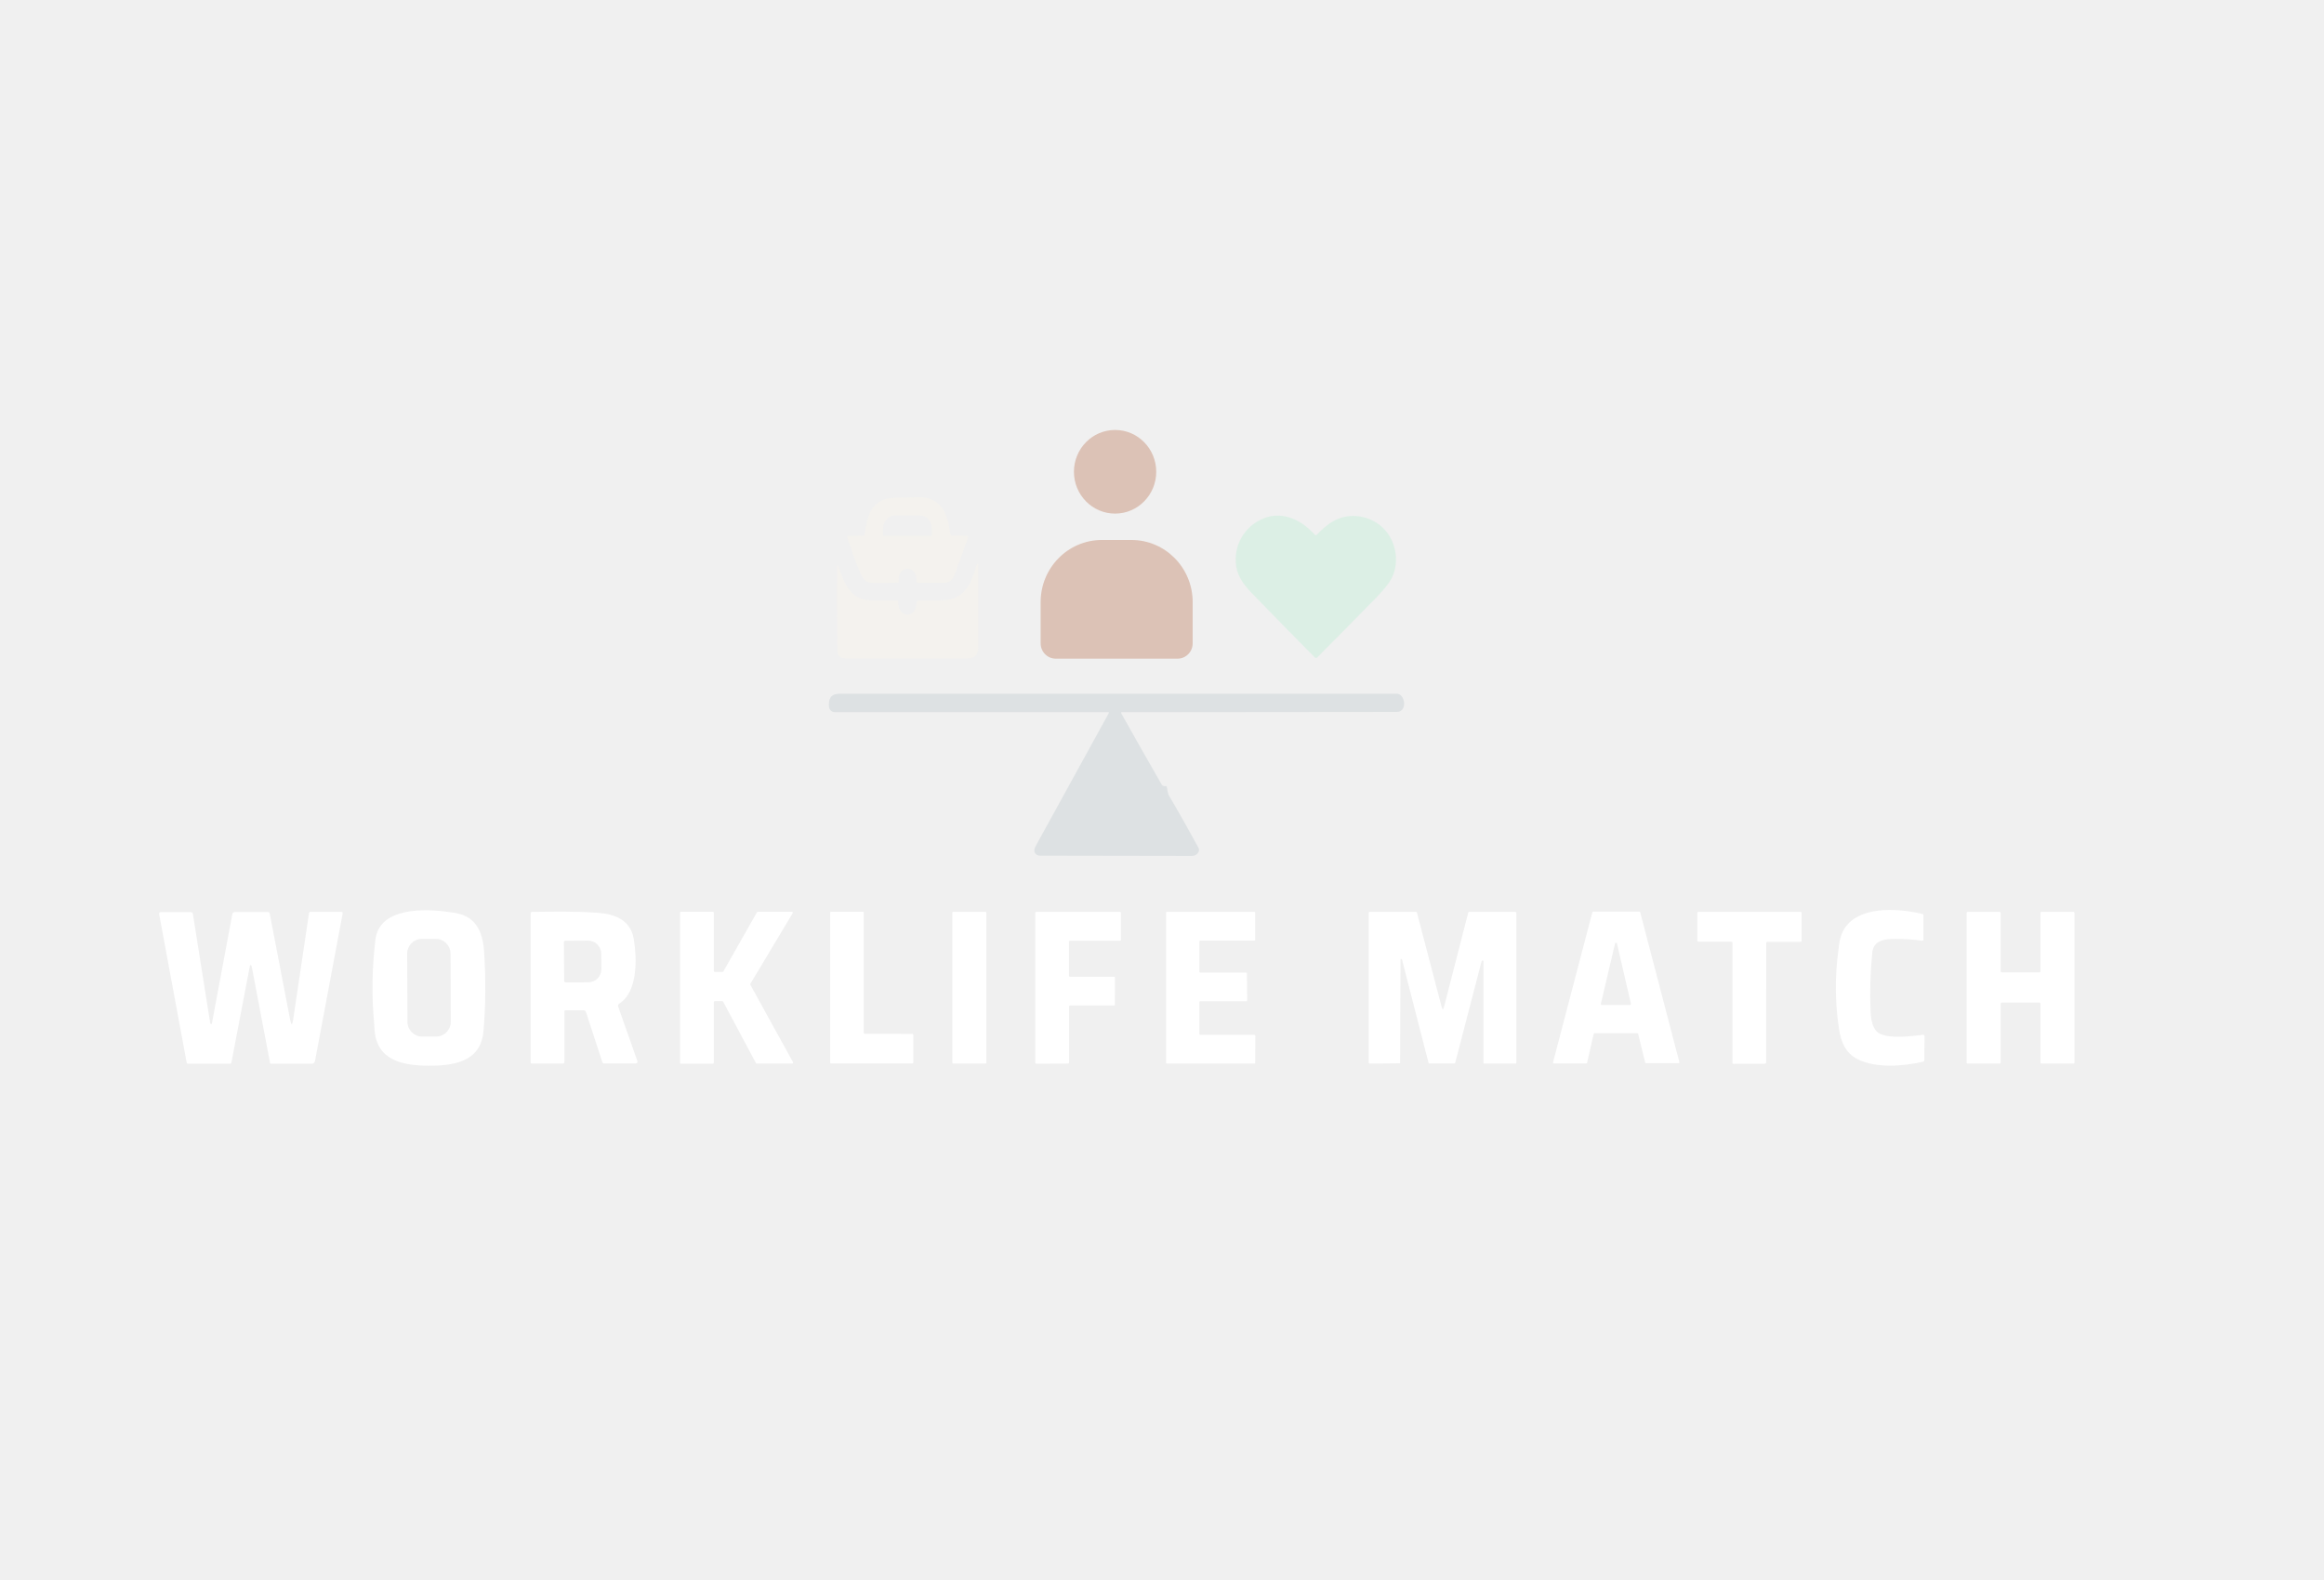
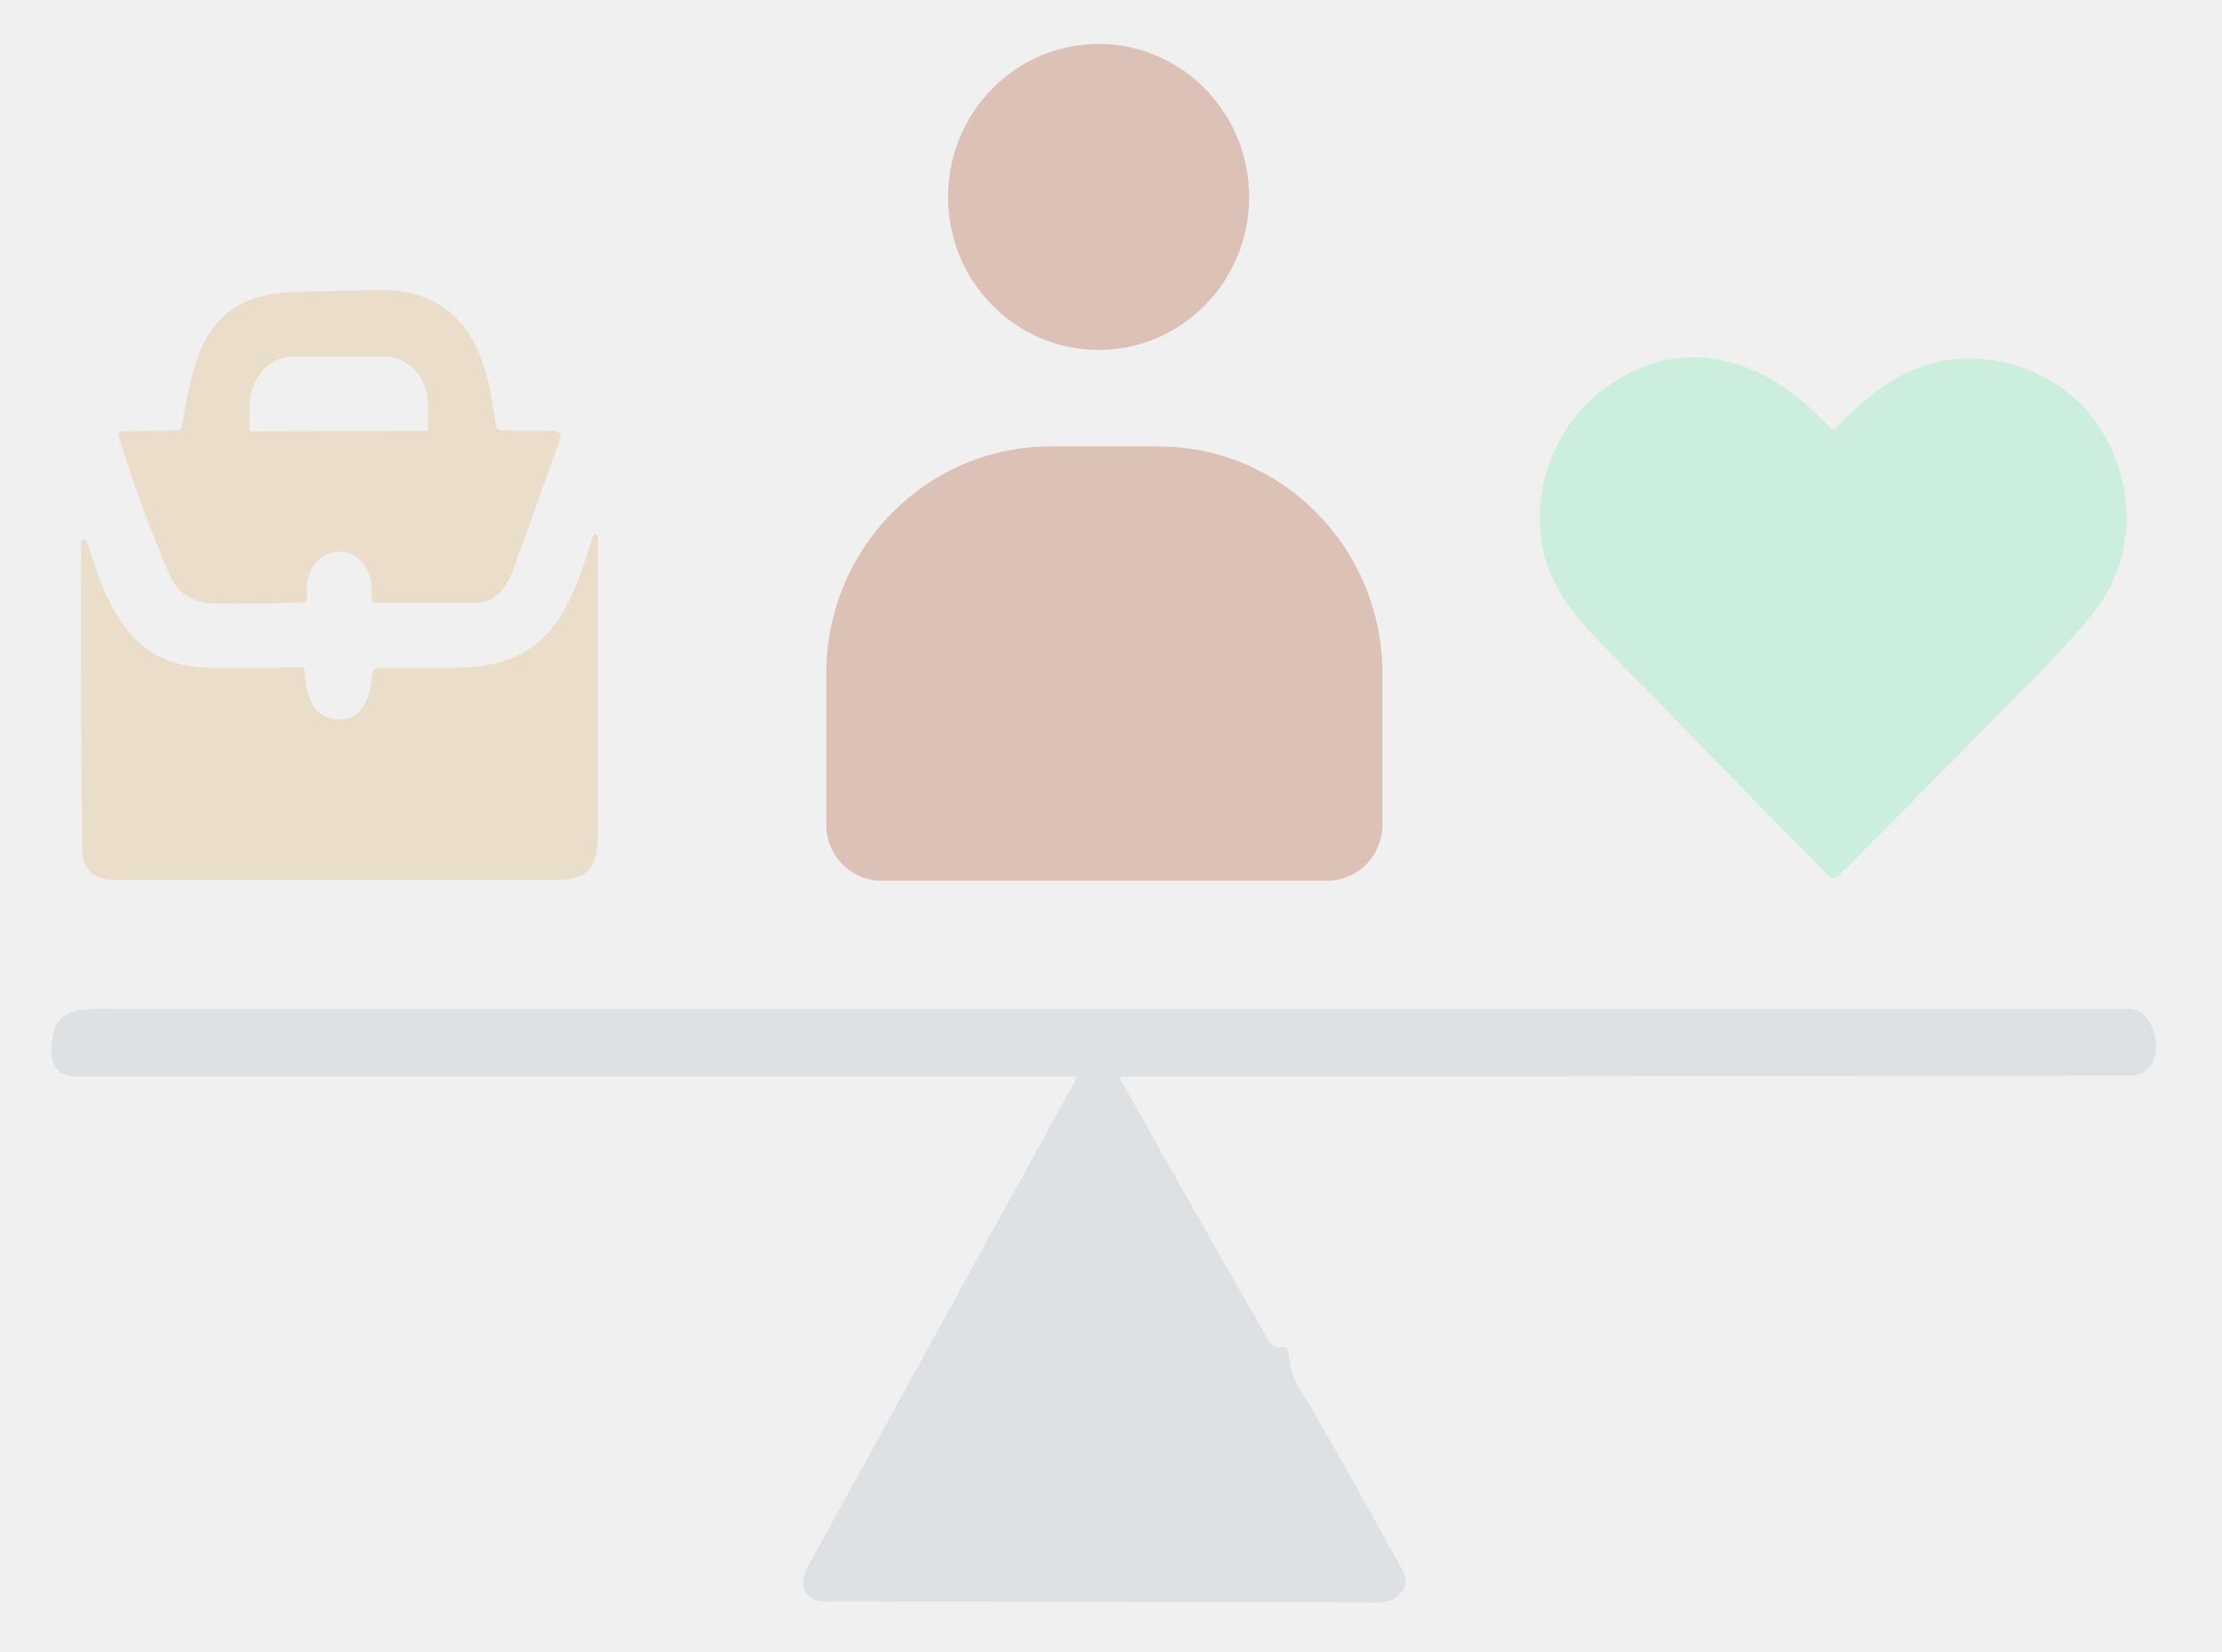
- <svg xmlns="http://www.w3.org/2000/svg" width="328" height="223" viewBox="0 0 328 223" fill="none">
-   <path d="M157.379 72.503C160.586 72.503 163.186 69.86 163.186 66.599C163.186 63.339 160.586 60.695 157.379 60.695C154.171 60.695 151.571 63.339 151.571 66.599C151.571 69.86 154.171 72.503 157.379 72.503Z" fill="#DCC2B6" />
-   <path d="M121.83 75.606C121.923 75.606 121.997 75.549 122.015 75.455C122.459 72.785 122.922 70.454 126.103 70.284C126.676 70.247 127.823 70.228 129.58 70.191C131.466 70.153 132.761 70.961 133.482 72.635C133.834 73.443 133.982 74.459 134.13 75.399C134.148 75.512 134.241 75.606 134.37 75.606L136.405 75.624C136.534 75.624 136.627 75.737 136.627 75.85C136.627 75.869 136.627 75.906 136.608 75.925C136.016 77.618 135.406 79.272 134.814 80.927C134.537 81.698 134.13 82.262 133.298 82.262C132.04 82.262 130.745 82.262 129.45 82.262C129.395 82.262 129.339 82.205 129.339 82.149C129.339 82.149 129.339 82.149 129.339 82.13C129.524 79.573 126.584 79.78 126.843 82.055C126.843 82.149 126.787 82.224 126.695 82.243C126.695 82.243 126.695 82.243 126.676 82.243C125.548 82.281 124.42 82.299 123.273 82.281C122.441 82.262 121.867 81.904 121.553 81.19C120.776 79.423 120.129 77.618 119.574 75.812C119.555 75.737 119.592 75.662 119.666 75.643C119.685 75.643 119.685 75.643 119.703 75.643L121.83 75.606ZM124.716 75.643L131.448 75.624C131.485 75.624 131.522 75.587 131.522 75.549V74.703C131.522 73.631 130.801 72.766 129.894 72.766H126.251C125.363 72.766 124.623 73.631 124.623 74.703V75.549C124.642 75.606 124.679 75.643 124.716 75.643Z" fill="#F4F2EE" />
-   <path d="M185.621 75.512C185.677 75.568 185.769 75.568 185.825 75.512C187.378 73.857 189.024 72.71 191.318 72.842C192.594 72.917 193.722 73.349 194.739 74.12C197.144 76.001 197.828 79.799 195.96 82.356C195.498 82.995 194.924 83.653 194.259 84.349C191.54 87.132 188.747 89.952 185.899 92.81C185.806 92.904 185.658 92.904 185.566 92.81C182.625 89.839 179.684 86.831 176.725 83.785C175.689 82.713 174.709 81.51 174.468 79.93C174.043 76.997 175.615 74.308 178.316 73.18C180.664 72.202 183.161 73.142 184.918 74.835C185.177 75.098 185.399 75.305 185.621 75.512Z" fill="#CCEEDD" fill-opacity="0.553" />
-   <path d="M149 92.979C147.835 92.979 146.873 92.02 146.873 90.817V84.988C146.873 80.156 150.739 76.226 155.511 76.226H159.691C164.462 76.226 168.328 80.156 168.328 84.988V90.817C168.328 92.002 167.385 92.979 166.201 92.979H149Z" fill="#DCC2B6" />
-   <path d="M118.168 91.776C118.131 87.827 118.113 83.86 118.131 79.911C118.131 79.855 118.168 79.817 118.224 79.817C118.242 79.817 118.242 79.817 118.261 79.817C118.316 79.836 118.353 79.893 118.372 79.968C119.148 82.412 120.036 84.706 123.033 84.763C124.216 84.781 125.418 84.781 126.602 84.744C126.695 84.744 126.75 84.781 126.75 84.875C126.787 85.797 127.046 86.774 128.137 86.756C129.099 86.737 129.302 85.703 129.376 84.951C129.395 84.856 129.469 84.781 129.561 84.781C130.579 84.763 131.559 84.763 132.521 84.763C136.09 84.763 136.923 82.732 137.847 79.761C137.921 79.535 137.995 79.535 138.069 79.761C138.069 79.761 138.069 79.817 138.069 79.93C138.069 83.672 138.069 87.414 138.069 91.156C138.069 92.321 137.792 92.942 136.571 92.942C130.893 92.942 125.215 92.942 119.537 92.942C118.723 92.979 118.187 92.641 118.168 91.776Z" fill="#F4F2EE" />
-   <path d="M158.211 100.632C160.097 103.998 162.021 107.382 163.963 110.767C164.055 110.936 164.296 111.011 164.444 110.974C164.555 110.936 164.647 110.992 164.684 111.105V111.124C164.721 111.35 164.777 111.594 164.814 111.838C164.851 112.026 164.906 112.196 165.017 112.365C166.46 114.809 167.829 117.254 169.16 119.698C169.234 119.848 169.253 120.036 169.179 120.206C169.012 120.619 168.661 120.826 168.143 120.826C161.022 120.807 153.901 120.807 146.781 120.789C146.281 120.789 145.967 120.45 145.985 119.999C145.985 119.83 146.078 119.585 146.263 119.266C149.684 113.042 153.088 106.837 156.491 100.67C156.546 100.576 156.509 100.538 156.417 100.538C143.599 100.538 130.782 100.538 117.946 100.538C117.299 100.538 116.966 100.181 116.984 99.485C117.003 97.793 118.076 97.924 119.463 97.924C145.357 97.924 171.232 97.924 197.125 97.924C198.328 97.924 198.697 100.5 197.144 100.5C184.197 100.519 171.25 100.538 158.285 100.538C158.248 100.538 158.211 100.576 158.211 100.613C158.211 100.613 158.211 100.613 158.211 100.632Z" fill="#DDE1E3" />
-   <path d="M60.425 150.44C56.93 150.403 53.157 149.763 52.861 145.345C52.824 144.762 52.805 144.461 52.805 144.461C52.435 140.513 52.509 136.564 52.99 132.615C53.563 128.046 59.944 128.272 63.2 128.723C64.291 128.874 65.253 128.986 66.141 129.569C67.75 130.622 68.194 132.503 68.323 134.308C68.582 138.313 68.545 142.092 68.231 145.627C67.824 149.933 63.958 150.459 60.425 150.44ZM63.588 134.627C63.588 133.48 62.663 132.54 61.535 132.54H59.519C58.391 132.54 57.466 133.48 57.466 134.627L57.503 144.235C57.503 145.382 58.428 146.323 59.556 146.323H61.572C62.7 146.323 63.625 145.382 63.625 144.235L63.588 134.627Z" fill="white" />
-   <path d="M260.75 130.51C263.136 127.821 268.278 128.291 271.348 129.024C271.422 129.043 271.459 129.099 271.459 129.175V132.691C271.459 132.747 271.403 132.803 271.348 132.803H271.329C270.035 132.615 268.74 132.54 267.482 132.54C266.021 132.54 264.412 132.728 264.246 134.477C263.968 137.222 263.894 139.986 264.005 142.75C264.042 143.859 264.283 145.401 265.281 145.909C266.761 146.661 269.757 146.285 271.366 146.078C271.496 146.059 271.607 146.153 271.625 146.266C271.625 146.285 271.625 146.285 271.625 146.304L271.588 149.651C271.588 149.763 271.533 149.839 271.422 149.876C268.629 150.516 264.763 150.835 262.174 149.519C260.472 148.654 259.825 147.094 259.548 145.251C258.993 141.566 258.956 137.899 259.455 134.195C259.603 132.747 259.807 131.581 260.75 130.51Z" fill="white" />
-   <path d="M29.649 144.405C29.778 144.649 29.871 144.63 29.926 144.367L32.793 129.024C32.83 128.855 32.978 128.742 33.145 128.742H37.805C37.935 128.742 38.027 128.836 38.064 128.949L40.95 143.953C41.116 144.781 41.245 144.781 41.375 143.935L43.613 128.892C43.631 128.798 43.705 128.723 43.798 128.723H48.2C48.292 128.723 48.366 128.798 48.366 128.892C48.366 128.911 48.366 128.911 48.366 128.93L44.464 149.745C44.408 150.008 44.26 150.158 43.983 150.158H38.194C38.157 150.158 38.12 150.121 38.12 150.083C37.269 145.57 36.4 141.058 35.549 136.545C35.53 136.432 35.512 136.376 35.512 136.376C35.383 136.169 35.29 136.188 35.253 136.432L32.664 149.97C32.645 150.102 32.571 150.158 32.442 150.158H26.468C26.412 150.158 26.375 150.121 26.357 150.064L22.454 129.005C22.436 128.892 22.51 128.78 22.621 128.761C22.639 128.761 22.639 128.761 22.658 128.761H26.93C27.078 128.761 27.207 128.874 27.226 129.024C28.021 134.12 28.835 139.159 29.63 144.179C29.63 144.292 29.649 144.386 29.649 144.405Z" fill="white" />
-   <path d="M79.661 142.75V149.858C79.661 150.046 79.568 150.14 79.383 150.14H75.037C74.963 150.14 74.889 150.083 74.889 149.989V128.93C74.889 128.817 74.981 128.723 75.092 128.723C78.218 128.686 81.27 128.629 84.359 128.855C86.763 129.024 88.982 129.851 89.445 132.54C89.889 135.21 90.074 139.986 87.392 141.678C87.244 141.772 87.188 141.942 87.244 142.092L89.963 149.801C90 149.933 89.944 150.064 89.815 150.102C89.796 150.102 89.759 150.121 89.741 150.121H85.228C85.135 150.121 85.061 150.064 85.024 149.97L82.694 142.844C82.657 142.712 82.527 142.618 82.379 142.618H79.716C79.679 142.656 79.661 142.694 79.661 142.75ZM79.587 133.01L79.624 138.463C79.624 138.595 79.735 138.689 79.846 138.689L83.027 138.67C84.063 138.67 84.895 137.805 84.876 136.771L84.858 134.665C84.858 133.612 84.007 132.766 82.99 132.785L79.809 132.803C79.698 132.785 79.587 132.879 79.587 133.01Z" fill="white" />
-   <path d="M100.745 141.472V150.008C100.745 150.083 100.69 150.158 100.598 150.158H96.122C96.048 150.158 95.974 150.102 95.974 150.008V128.855C95.974 128.78 96.029 128.704 96.122 128.704H100.598C100.671 128.704 100.745 128.761 100.745 128.855V137.053C100.745 137.128 100.801 137.203 100.893 137.203H101.966C102.022 137.203 102.059 137.184 102.096 137.128L106.83 128.78C106.849 128.742 106.904 128.704 106.96 128.704H111.75C111.824 128.704 111.88 128.761 111.88 128.855C111.88 128.874 111.88 128.911 111.861 128.93L105.906 138.877C105.887 138.914 105.887 138.971 105.906 139.027L111.917 149.933C111.954 150.008 111.935 150.083 111.861 150.121C111.843 150.14 111.824 150.14 111.787 150.14H106.812C106.756 150.14 106.719 150.121 106.683 150.064L102.059 141.396C102.04 141.359 101.985 141.321 101.929 141.321H100.875C100.801 141.321 100.745 141.396 100.745 141.472Z" fill="white" />
-   <path d="M122.034 145.928L128.785 145.947C128.84 145.947 128.896 146.003 128.896 146.059V150.008C128.896 150.064 128.84 150.121 128.785 150.121H117.28C117.225 150.121 117.169 150.064 117.169 150.008V128.817C117.169 128.761 117.225 128.704 117.28 128.704H121.793C121.849 128.704 121.904 128.761 121.904 128.817V145.796C121.923 145.89 121.978 145.928 122.034 145.928Z" fill="white" />
-   <path d="M134.518 128.723H139.105C139.161 128.723 139.216 128.78 139.216 128.836V150.027C139.216 150.083 139.161 150.14 139.105 150.14H134.518C134.463 150.14 134.407 150.083 134.407 150.027V128.836C134.407 128.78 134.444 128.723 134.518 128.723Z" fill="white" />
-   <path d="M150.739 150.14L146.244 150.158C146.17 150.158 146.115 150.102 146.115 150.027V128.855C146.115 128.78 146.17 128.723 146.244 128.723H158.063C158.137 128.723 158.192 128.78 158.192 128.855V132.672C158.192 132.747 158.137 132.803 158.063 132.803H150.998C150.924 132.803 150.868 132.86 150.868 132.935V137.749C150.868 137.824 150.924 137.88 150.998 137.88H157.231C157.305 137.88 157.36 137.937 157.36 138.012L157.342 141.81C157.342 141.885 157.286 141.942 157.212 141.942H151.016C150.942 141.942 150.887 141.998 150.887 142.073V150.008C150.868 150.083 150.813 150.14 150.739 150.14Z" fill="white" />
-   <path d="M177.169 146.229L177.15 150.008C177.15 150.083 177.095 150.14 177.021 150.14H164.703C164.629 150.14 164.573 150.083 164.573 150.008V128.855C164.573 128.78 164.629 128.723 164.703 128.723H177.021C177.095 128.723 177.15 128.78 177.15 128.855V132.653C177.15 132.728 177.095 132.785 177.021 132.785H169.401C169.327 132.785 169.271 132.841 169.271 132.916V137.166C169.271 137.241 169.327 137.297 169.401 137.297H175.856C175.93 137.297 175.985 137.354 175.985 137.429L176.022 141.208C176.022 141.283 175.967 141.34 175.893 141.34H169.401C169.327 141.34 169.271 141.396 169.271 141.472V145.947C169.271 146.022 169.327 146.078 169.401 146.078H177.039C177.113 146.097 177.169 146.153 177.169 146.229Z" fill="white" />
-   <path d="M203.469 142.148C203.58 142.581 203.691 142.581 203.802 142.148L207.224 128.817C207.242 128.761 207.279 128.723 207.335 128.723H213.845C213.938 128.723 214.012 128.798 214.012 128.911V150.046C214.012 150.102 213.975 150.14 213.919 150.14H209.443C209.406 150.14 209.369 150.102 209.369 150.064V135.68C209.369 135.643 209.332 135.605 209.295 135.586C209.277 135.586 209.24 135.586 209.221 135.586C209.166 135.605 209.129 135.624 209.11 135.68L205.374 150.064C205.374 150.102 205.337 150.121 205.3 150.121H201.712C201.657 150.121 201.62 150.102 201.62 150.046L197.884 135.492C197.865 135.436 197.828 135.379 197.754 135.361C197.699 135.342 197.662 135.379 197.662 135.436C197.625 140.287 197.625 145.157 197.606 150.027C197.606 150.064 197.588 150.102 197.532 150.102L193.352 150.14C193.26 150.14 193.167 150.064 193.167 149.952V128.855C193.167 128.78 193.223 128.723 193.297 128.723H199.807C199.9 128.723 199.974 128.78 199.992 128.874L203.469 142.148Z" fill="white" />
-   <path d="M231.065 145.853H225.054C224.998 145.853 224.943 145.89 224.924 145.947L223.999 150.027C223.981 150.083 223.944 150.121 223.87 150.121H219.32C219.246 150.121 219.19 150.064 219.19 149.989C219.19 149.97 219.19 149.97 219.19 149.952L224.739 128.78C224.758 128.723 224.795 128.686 224.869 128.686H231.361C231.416 128.686 231.471 128.723 231.49 128.78L237.02 149.933C237.039 150.008 237.002 150.064 236.928 150.083C236.909 150.083 236.909 150.083 236.891 150.083H232.322C232.267 150.083 232.211 150.046 232.193 149.989L231.194 145.909C231.176 145.89 231.139 145.853 231.065 145.853ZM225.941 141.697C225.923 141.772 225.978 141.848 226.052 141.866C226.071 141.866 226.071 141.866 226.089 141.866H230.029C230.103 141.866 230.177 141.81 230.177 141.716C230.177 141.697 230.177 141.697 230.177 141.678L228.216 133.198C228.198 133.123 228.124 133.067 228.05 133.085C227.994 133.104 227.957 133.142 227.939 133.198L225.941 141.697Z" fill="white" />
-   <path d="M239.554 132.803V128.874C239.554 128.798 239.61 128.723 239.702 128.723H254.128C254.202 128.723 254.276 128.78 254.276 128.874V132.803C254.276 132.879 254.221 132.954 254.128 132.954H249.431C249.357 132.954 249.283 133.01 249.283 133.104L249.264 150.008C249.264 150.083 249.209 150.14 249.116 150.158L244.659 150.177C244.585 150.177 244.511 150.121 244.511 150.027V133.085C244.511 133.01 244.455 132.935 244.363 132.935H239.683C239.628 132.935 239.554 132.879 239.554 132.803Z" fill="white" />
-   <path d="M287.827 141.528H282.519C282.445 141.528 282.371 141.603 282.371 141.678V149.989C282.371 150.064 282.297 150.14 282.223 150.14H277.71C277.636 150.14 277.562 150.064 277.562 149.989V128.874C277.562 128.798 277.636 128.723 277.71 128.723H282.223C282.297 128.723 282.371 128.798 282.371 128.874V137.109C282.371 137.184 282.445 137.26 282.519 137.26H287.827C287.901 137.26 287.975 137.184 287.975 137.109V128.874C287.975 128.798 288.049 128.723 288.123 128.723H292.636C292.71 128.723 292.784 128.798 292.784 128.874V149.989C292.784 150.064 292.71 150.14 292.636 150.14H288.123C288.049 150.14 287.975 150.064 287.975 149.989V141.678C287.975 141.584 287.901 141.528 287.827 141.528Z" fill="white" />
+ <svg xmlns="http://www.w3.org/2000/svg" width="300" height="223">
+   <g transform="scale(3.5) translate(-115, -59)">
+     <path fill="#EADDCA" d="M121.83 75.606C121.923 75.606 121.997 75.549 122.015 75.455C122.459 72.785 122.922 70.454 126.103 70.284C126.676 70.247 127.823 70.228 129.58 70.191C131.466 70.153 132.761 70.961 133.482 72.635C133.834 73.443 133.982 74.459 134.13 75.399C134.148 75.512 134.241 75.606 134.37 75.606L136.405 75.624C136.534 75.624 136.627 75.737 136.627 75.85C136.627 75.869 136.627 75.906 136.608 75.925C136.016 77.618 135.406 79.272 134.814 80.927C134.537 81.698 134.13 82.262 133.298 82.262C132.04 82.262 130.745 82.262 129.45 82.262C129.395 82.262 129.339 82.205 129.339 82.149C129.339 82.149 129.339 82.149 129.339 82.13C129.524 79.573 126.584 79.78 126.843 82.055C126.843 82.149 126.787 82.224 126.695 82.243C126.695 82.243 126.695 82.243 126.676 82.243C125.548 82.281 124.42 82.299 123.273 82.281C122.441 82.262 121.867 81.904 121.553 81.19C120.776 79.423 120.129 77.618 119.574 75.812C119.555 75.737 119.592 75.662 119.666 75.643C119.685 75.643 119.685 75.643 119.703 75.643L121.83 75.606ZM124.716 75.643L131.448 75.624C131.485 75.624 131.522 75.587 131.522 75.549V74.703C131.522 73.631 130.801 72.766 129.894 72.766H126.251C125.363 72.766 124.623 73.631 124.623 74.703V75.549C124.642 75.606 124.679 75.643 124.716 75.643Z" />
+     <path fill="#EADDCA" d="M118.168 91.776C118.131 87.827 118.113 83.86 118.131 79.911C118.131 79.855 118.168 79.817 118.224 79.817C118.242 79.817 118.242 79.817 118.261 79.817C118.316 79.836 118.353 79.893 118.372 79.968C119.148 82.412 120.036 84.706 123.033 84.763C124.216 84.781 125.418 84.781 126.602 84.744C126.695 84.744 126.75 84.781 126.75 84.875C126.787 85.797 127.046 86.774 128.137 86.756C129.099 86.737 129.302 85.703 129.376 84.951C129.395 84.856 129.469 84.781 129.561 84.781C130.579 84.763 131.559 84.763 132.521 84.763C136.09 84.763 136.923 82.732 137.847 79.761C137.921 79.535 137.995 79.535 138.069 79.761C138.069 79.761 138.069 79.817 138.069 79.93C138.069 83.672 138.069 87.414 138.069 91.156C138.069 92.321 137.792 92.942 136.571 92.942C130.893 92.942 125.215 92.942 119.537 92.942C118.723 92.979 118.187 92.641 118.168 91.776Z" />
+     <path fill="#CCEEDD" d="M185.621 75.512C185.677 75.568 185.769 75.568 185.825 75.512C187.378 73.857 189.024 72.71 191.318 72.842C192.594 72.917 193.722 73.349 194.739 74.12C197.144 76.001 197.828 79.799 195.96 82.356C195.498 82.995 194.924 83.653 194.259 84.349C191.54 87.132 188.747 89.952 185.899 92.81C185.806 92.904 185.658 92.904 185.566 92.81C182.625 89.839 179.684 86.831 176.725 83.785C175.689 82.713 174.709 81.51 174.468 79.93C174.043 76.997 175.615 74.308 178.316 73.18C180.664 72.202 183.161 73.142 184.918 74.835C185.177 75.098 185.399 75.305 185.621 75.512Z" />
+     <path fill="#DCC2B6" d="M157.379 72.503C160.586 72.503 163.186 69.86 163.186 66.599C163.186 63.339 160.586 60.695 157.379 60.695C154.171 60.695 151.571 63.339 151.571 66.599C151.571 69.86 154.171 72.503 157.379 72.503Z" />
+     <path fill="#DCC2B6" d="M149 92.979C147.835 92.979 146.873 92.02 146.873 90.817V84.988C146.873 80.156 150.739 76.226 155.511 76.226H159.691C164.462 76.226 168.328 80.156 168.328 84.988V90.817C168.328 92.002 167.385 92.979 166.201 92.979H149Z" />
+     <path fill="#DDE1E3" d="M158.211 100.632C160.097 103.998 162.021 107.382 163.963 110.767C164.055 110.936 164.296 111.011 164.444 110.974C164.555 110.936 164.647 110.992 164.684 111.105V111.124C164.721 111.35 164.777 111.594 164.814 111.838C164.851 112.026 164.906 112.196 165.017 112.365C166.46 114.809 167.829 117.254 169.16 119.698C169.234 119.848 169.253 120.036 169.179 120.206C169.012 120.619 168.661 120.826 168.143 120.826C161.022 120.807 153.901 120.807 146.781 120.789C146.281 120.789 145.967 120.45 145.985 119.999C145.985 119.83 146.078 119.585 146.263 119.266C149.684 113.042 153.088 106.837 156.491 100.67C156.546 100.576 156.509 100.538 156.417 100.538C143.599 100.538 130.782 100.538 117.946 100.538C117.299 100.538 116.966 100.181 116.984 99.485C117.003 97.793 118.076 97.924 119.463 97.924C145.357 97.924 171.232 97.924 197.125 97.924C198.328 97.924 198.697 100.5 197.144 100.5C184.197 100.519 171.25 100.538 158.285 100.538C158.248 100.538 158.211 100.576 158.211 100.613C158.211 100.613 158.211 100.613 158.211 100.632Z" />
+   </g>
</svg>
